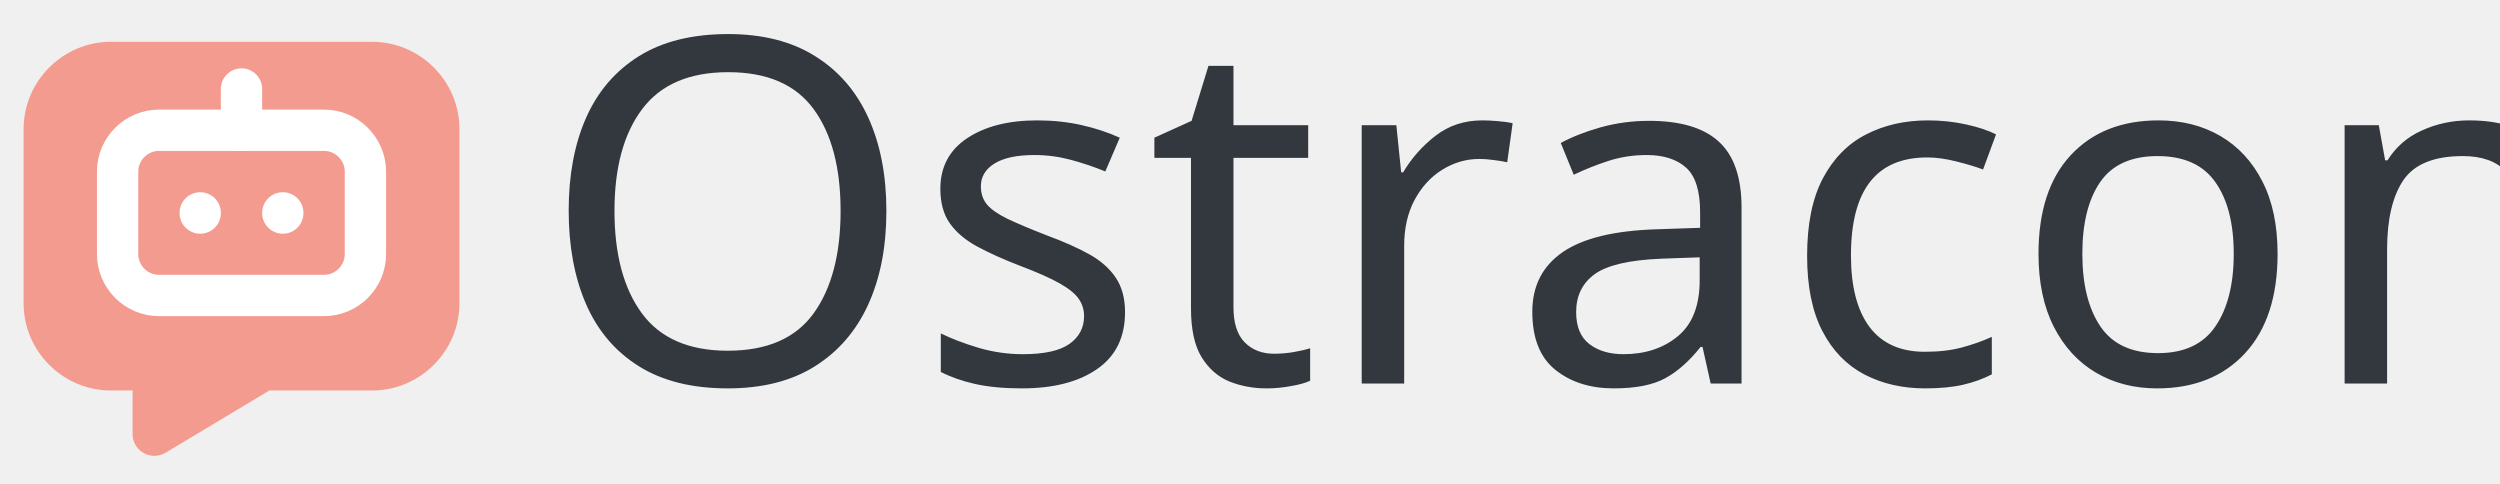
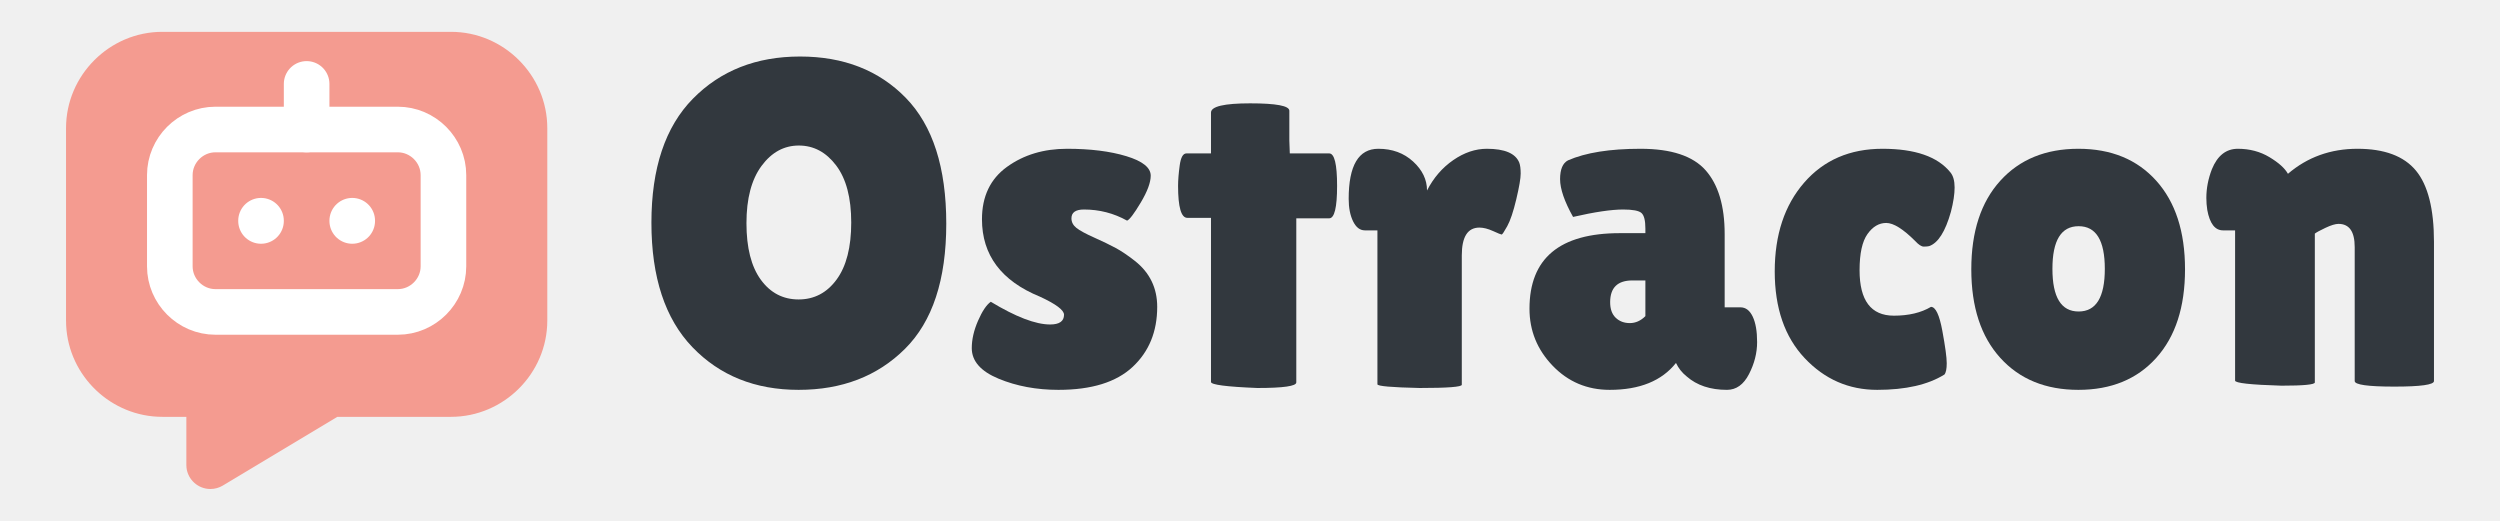
- <svg xmlns="http://www.w3.org/2000/svg" width="100%" height="100%" viewBox="0 0 2650 512" version="1.1" xml:space="preserve" style="fill-rule:evenodd;clip-rule:evenodd;stroke-linecap:round;stroke-linejoin:round;">
-   <g transform="matrix(1,0,0,1,-562,0)">
-     <g id="Artboard1" transform="matrix(5.17578,0,0,1,562,0)">
-       <rect x="0" y="0" width="512" height="512" style="fill:none;" />
-       <g transform="matrix(4.46309,0,0,23.1,-1498.37,-3326.16)">
+ <svg xmlns="http://www.w3.org/2000/svg" width="100%" height="100%" viewBox="0 0 2400 500" version="1.1" xml:space="preserve" style="fill-rule:evenodd;clip-rule:evenodd;stroke-linecap:round;stroke-linejoin:round;">
+   <g transform="matrix(1,0,0,1,0,-627)">
+     <g id="Artboard1" transform="matrix(1.04348,0,0,1.11111,0,627)">
+       <rect x="0" y="0" width="2300" height="450" style="fill:none;" />
+       <g transform="matrix(22.1375,0,0,20.79,-7395.33,-3005.92)">
        <path d="M352.808,145.908C355.002,145.908 356.808,147.713 356.808,149.908L356.808,157.908C356.808,160.102 355.002,161.908 352.808,161.908L348.084,161.908L343.322,164.765C343.166,164.858 342.988,164.907 342.807,164.907C342.301,164.907 341.871,164.524 341.814,164.022L341.808,163.908L341.808,161.908L340.808,161.908C338.689,161.908 336.918,160.224 336.813,158.108L336.808,157.908L336.808,149.908C336.808,147.713 338.613,145.908 340.808,145.908L352.808,145.908Z" style="fill:rgb(244,155,144);" />
      </g>
-       <g transform="matrix(0.490355,0,0,2.53797,-98.4611,-332.41)">
+       <g transform="matrix(2.43222,0,0,2.28417,-451.613,-311.547)">
        <g transform="matrix(8.625,0,0,8.625,198.163,150.882)">
          <path d="M6,6C6,4.903 6.903,4 8,4L16,4C17.097,4 18,4.903 18,6L18,10C18,11.097 17.097,12 16,12L8,12C6.903,12 6,11.097 6,10L6,6Z" style="fill:none;fill-rule:nonzero;stroke:white;stroke-width:2px;" />
        </g>
        <g transform="matrix(8.625,0,0,8.625,198.163,150.882)">
          <path d="M12,2L12,4" style="fill:none;fill-rule:nonzero;stroke:white;stroke-width:2px;" />
        </g>
        <g transform="matrix(8.625,0,0,8.625,198.163,150.882)">
          <path d="M10,8L10,8.01" style="fill:none;fill-rule:nonzero;stroke:white;stroke-width:2px;" />
        </g>
        <g transform="matrix(8.625,0,0,8.625,198.163,150.882)">
          <path d="M14,8L14,8.01" style="fill:none;fill-rule:nonzero;stroke:white;stroke-width:2px;" />
        </g>
      </g>
-       <g transform="matrix(1.97451,0,0,10.2197,-349.65,-2336.46)">
-         <g transform="matrix(50,0,0,50,428.77,268.409)">
-                 </g>
-         <text x="233.02px" y="268.409px" style="font-family:'LilitaOne', 'Lilita One';font-size:50px;fill:rgb(50,56,62);">Ostracon</text>
+       <g transform="matrix(8.53031,0,0,8.01113,586.508,332.826)">
+         <path d="M17.375,0.5C12.692,0.5 8.875,-1.033 5.925,-4.1C2.975,-7.167 1.5,-11.642 1.5,-17.525C1.5,-23.408 2.992,-27.867 5.975,-30.9C8.958,-33.933 12.808,-35.45 17.525,-35.45C22.242,-35.45 26.05,-33.958 28.95,-30.975C31.85,-27.992 33.3,-23.475 33.3,-17.425C33.3,-11.375 31.817,-6.875 28.85,-3.925C25.883,-0.975 22.058,0.5 17.375,0.5ZM17.4,-25.85C15.8,-25.85 14.458,-25.117 13.375,-23.65C12.292,-22.183 11.75,-20.125 11.75,-17.475C11.75,-14.825 12.267,-12.792 13.3,-11.375C14.333,-9.958 15.692,-9.25 17.375,-9.25C19.058,-9.25 20.425,-9.967 21.475,-11.4C22.525,-12.833 23.05,-14.883 23.05,-17.55C23.05,-20.217 22.508,-22.267 21.425,-23.7C20.342,-25.133 19,-25.85 17.4,-25.85Z" style="fill:rgb(50,56,62);fill-rule:nonzero;" />
+       </g>
+       <g transform="matrix(8.53031,0,0,8.01113,586.508,332.826)">
+         <path d="M38.1,-9C40.8,-7.367 42.933,-6.55 44.5,-6.55C45.5,-6.55 46,-6.9 46,-7.6C46,-8.1 45.133,-8.75 43.4,-9.55C39.233,-11.25 37.15,-14.033 37.15,-17.9C37.15,-20.367 38.05,-22.25 39.85,-23.55C41.65,-24.85 43.808,-25.5 46.325,-25.5C48.842,-25.5 50.975,-25.233 52.725,-24.7C54.475,-24.167 55.35,-23.467 55.35,-22.6C55.35,-21.867 54.992,-20.9 54.275,-19.7C53.558,-18.5 53.067,-17.85 52.8,-17.75C51.367,-18.55 49.817,-18.95 48.15,-18.95C47.25,-18.95 46.8,-18.633 46.8,-18C46.8,-17.6 46.975,-17.258 47.325,-16.975C47.675,-16.692 48.317,-16.342 49.25,-15.925C50.183,-15.508 50.958,-15.133 51.575,-14.8C52.192,-14.467 52.883,-14 53.65,-13.4C55.25,-12.133 56.05,-10.483 56.05,-8.45C56.05,-5.783 55.167,-3.625 53.4,-1.975C51.633,-0.325 48.967,0.5 45.4,0.5C43.033,0.5 40.883,0.1 38.95,-0.7C37.017,-1.5 36.05,-2.6 36.05,-4C36.05,-4.933 36.275,-5.917 36.725,-6.95C37.175,-7.983 37.633,-8.667 38.1,-9Z" style="fill:rgb(50,56,62);fill-rule:nonzero;" />
+       </g>
+       <g transform="matrix(8.53031,0,0,8.01113,586.508,332.826)">
+         <path d="M71.05,-0.3C71.05,0.1 69.65,0.3 66.85,0.3C63.517,0.167 61.85,-0.05 61.85,-0.35L61.85,-18.05L59.3,-18.05C58.633,-18.05 58.3,-19.2 58.3,-21.5C58.3,-22.1 58.358,-22.833 58.475,-23.7C58.592,-24.567 58.833,-25 59.2,-25L61.85,-25L61.85,-29.4C61.85,-30.067 63.258,-30.4 66.075,-30.4C68.892,-30.4 70.3,-30.133 70.3,-29.6L70.3,-26.4L70.35,-25L74.6,-25C75.167,-25 75.45,-23.833 75.45,-21.5C75.45,-19.167 75.167,-18 74.6,-18L71.05,-18L71.05,-0.3Z" style="fill:rgb(50,56,62);fill-rule:nonzero;" />
+       </g>
+       <g transform="matrix(8.53031,0,0,8.01113,586.508,332.826)">
+         <path d="M88.9,-0.05C88.9,0.183 87.383,0.3 84.35,0.3C81.317,0.233 79.8,0.1 79.8,-0.1L79.8,-16.7L78.45,-16.7C77.917,-16.7 77.492,-17.025 77.175,-17.675C76.858,-18.325 76.7,-19.133 76.7,-20.1C76.7,-23.7 77.767,-25.5 79.9,-25.5C81.4,-25.5 82.65,-25.042 83.65,-24.125C84.65,-23.208 85.15,-22.167 85.15,-21C85.85,-22.367 86.792,-23.458 87.975,-24.275C89.158,-25.092 90.367,-25.5 91.6,-25.5C93.533,-25.5 94.7,-25 95.1,-24C95.2,-23.733 95.25,-23.342 95.25,-22.825C95.25,-22.308 95.092,-21.383 94.775,-20.05C94.458,-18.717 94.133,-17.75 93.8,-17.15C93.467,-16.55 93.267,-16.25 93.2,-16.25C93.133,-16.25 92.825,-16.375 92.275,-16.625C91.725,-16.875 91.233,-17 90.8,-17C89.533,-17 88.9,-16 88.9,-14L88.9,-0.05Z" style="fill:rgb(50,56,62);fill-rule:nonzero;" />
+       </g>
+       <g transform="matrix(8.53031,0,0,8.01113,586.508,332.826)">
+         <path d="M100.9,-18.15C99.967,-19.817 99.5,-21.175 99.5,-22.225C99.5,-23.275 99.783,-23.95 100.35,-24.25C102.25,-25.083 104.858,-25.5 108.175,-25.5C111.492,-25.5 113.833,-24.725 115.2,-23.175C116.567,-21.625 117.25,-19.333 117.25,-16.3L117.25,-8.4L118.95,-8.4C119.517,-8.4 119.958,-8.067 120.275,-7.4C120.592,-6.733 120.75,-5.817 120.75,-4.65C120.75,-3.483 120.458,-2.333 119.875,-1.2C119.292,-0.067 118.5,0.5 117.5,0.5C115.7,0.5 114.25,0.017 113.15,-0.95C112.65,-1.35 112.267,-1.833 112,-2.4C110.467,-0.467 108.083,0.5 104.85,0.5C102.417,0.5 100.367,-0.367 98.7,-2.1C97.033,-3.833 96.2,-5.883 96.2,-8.25C96.2,-13.683 99.45,-16.4 105.95,-16.4L108.7,-16.4L108.7,-16.9C108.7,-17.767 108.558,-18.325 108.275,-18.575C107.992,-18.825 107.333,-18.95 106.3,-18.95C105.033,-18.95 103.233,-18.683 100.9,-18.15ZM104.9,-8.95C104.9,-8.217 105.1,-7.658 105.5,-7.275C105.9,-6.892 106.408,-6.7 107.025,-6.7C107.642,-6.7 108.2,-6.95 108.7,-7.45L108.7,-11.3L107.3,-11.3C105.7,-11.3 104.9,-10.517 104.9,-8.95Z" style="fill:rgb(50,56,62);fill-rule:nonzero;" />
+       </g>
+       <g transform="matrix(8.53031,0,0,8.01113,586.508,332.826)">
+         <path d="M131.8,-12.4C131.8,-9.133 133.033,-7.5 135.5,-7.5C137.1,-7.5 138.433,-7.817 139.5,-8.45C140,-8.45 140.408,-7.592 140.725,-5.875C141.042,-4.158 141.2,-2.992 141.2,-2.375C141.2,-1.758 141.117,-1.35 140.95,-1.15C139.183,-0.05 136.767,0.5 133.7,0.5C130.633,0.5 128.025,-0.642 125.875,-2.925C123.725,-5.208 122.65,-8.325 122.65,-12.275C122.65,-16.225 123.708,-19.417 125.825,-21.85C127.942,-24.283 130.758,-25.5 134.275,-25.5C137.792,-25.5 140.233,-24.65 141.6,-22.95C141.9,-22.583 142.05,-22.042 142.05,-21.325C142.05,-20.608 141.917,-19.733 141.65,-18.7C141.05,-16.567 140.267,-15.333 139.3,-15C139.167,-14.967 138.975,-14.95 138.725,-14.95C138.475,-14.95 138.167,-15.15 137.8,-15.55C136.5,-16.85 135.458,-17.5 134.675,-17.5C133.892,-17.5 133.217,-17.1 132.65,-16.3C132.083,-15.5 131.8,-14.2 131.8,-12.4Z" style="fill:rgb(50,56,62);fill-rule:nonzero;" />
+       </g>
+       <g transform="matrix(8.53031,0,0,8.01113,586.508,332.826)">
+         <path d="M146.975,-2.95C144.892,-5.25 143.85,-8.433 143.85,-12.5C143.85,-16.567 144.892,-19.75 146.975,-22.05C149.058,-24.35 151.867,-25.5 155.4,-25.5C158.933,-25.5 161.733,-24.35 163.8,-22.05C165.867,-19.75 166.9,-16.567 166.9,-12.5C166.9,-8.433 165.867,-5.25 163.8,-2.95C161.733,-0.65 158.933,0.5 155.4,0.5C151.867,0.5 149.058,-0.65 146.975,-2.95ZM155.425,-17.15C153.542,-17.15 152.6,-15.617 152.6,-12.55C152.6,-9.483 153.542,-7.95 155.425,-7.95C157.308,-7.95 158.25,-9.483 158.25,-12.55C158.25,-15.617 157.308,-17.15 155.425,-17.15Z" style="fill:rgb(50,56,62);fill-rule:nonzero;" />
+       </g>
+       <g transform="matrix(8.53031,0,0,8.01113,586.508,332.826)">
+         <path d="M180.9,-0.3C180.9,-0.067 179.7,0.05 177.3,0.05C173.967,-0.05 172.3,-0.233 172.3,-0.5L172.3,-16.7L171,-16.7C170.133,-16.7 169.567,-17.433 169.3,-18.9C169.233,-19.333 169.2,-19.767 169.2,-20.2C169.2,-21.233 169.4,-22.267 169.8,-23.3C170.4,-24.767 171.333,-25.5 172.6,-25.5C173.867,-25.5 175,-25.2 176,-24.6C177,-24 177.667,-23.4 178,-22.8C180.1,-24.6 182.6,-25.5 185.5,-25.5C188.4,-25.5 190.5,-24.717 191.8,-23.15C193.1,-21.583 193.75,-19.017 193.75,-15.45L193.75,-0.45C193.75,-0.05 192.325,0.15 189.475,0.15C186.625,0.15 185.2,-0.05 185.2,-0.45L185.2,-14.9C185.2,-16.567 184.617,-17.4 183.45,-17.4C183.117,-17.4 182.65,-17.258 182.05,-16.975C181.45,-16.692 181.067,-16.483 180.9,-16.35L180.9,-0.3Z" style="fill:rgb(50,56,62);fill-rule:nonzero;" />
      </g>
    </g>
  </g>
</svg>
